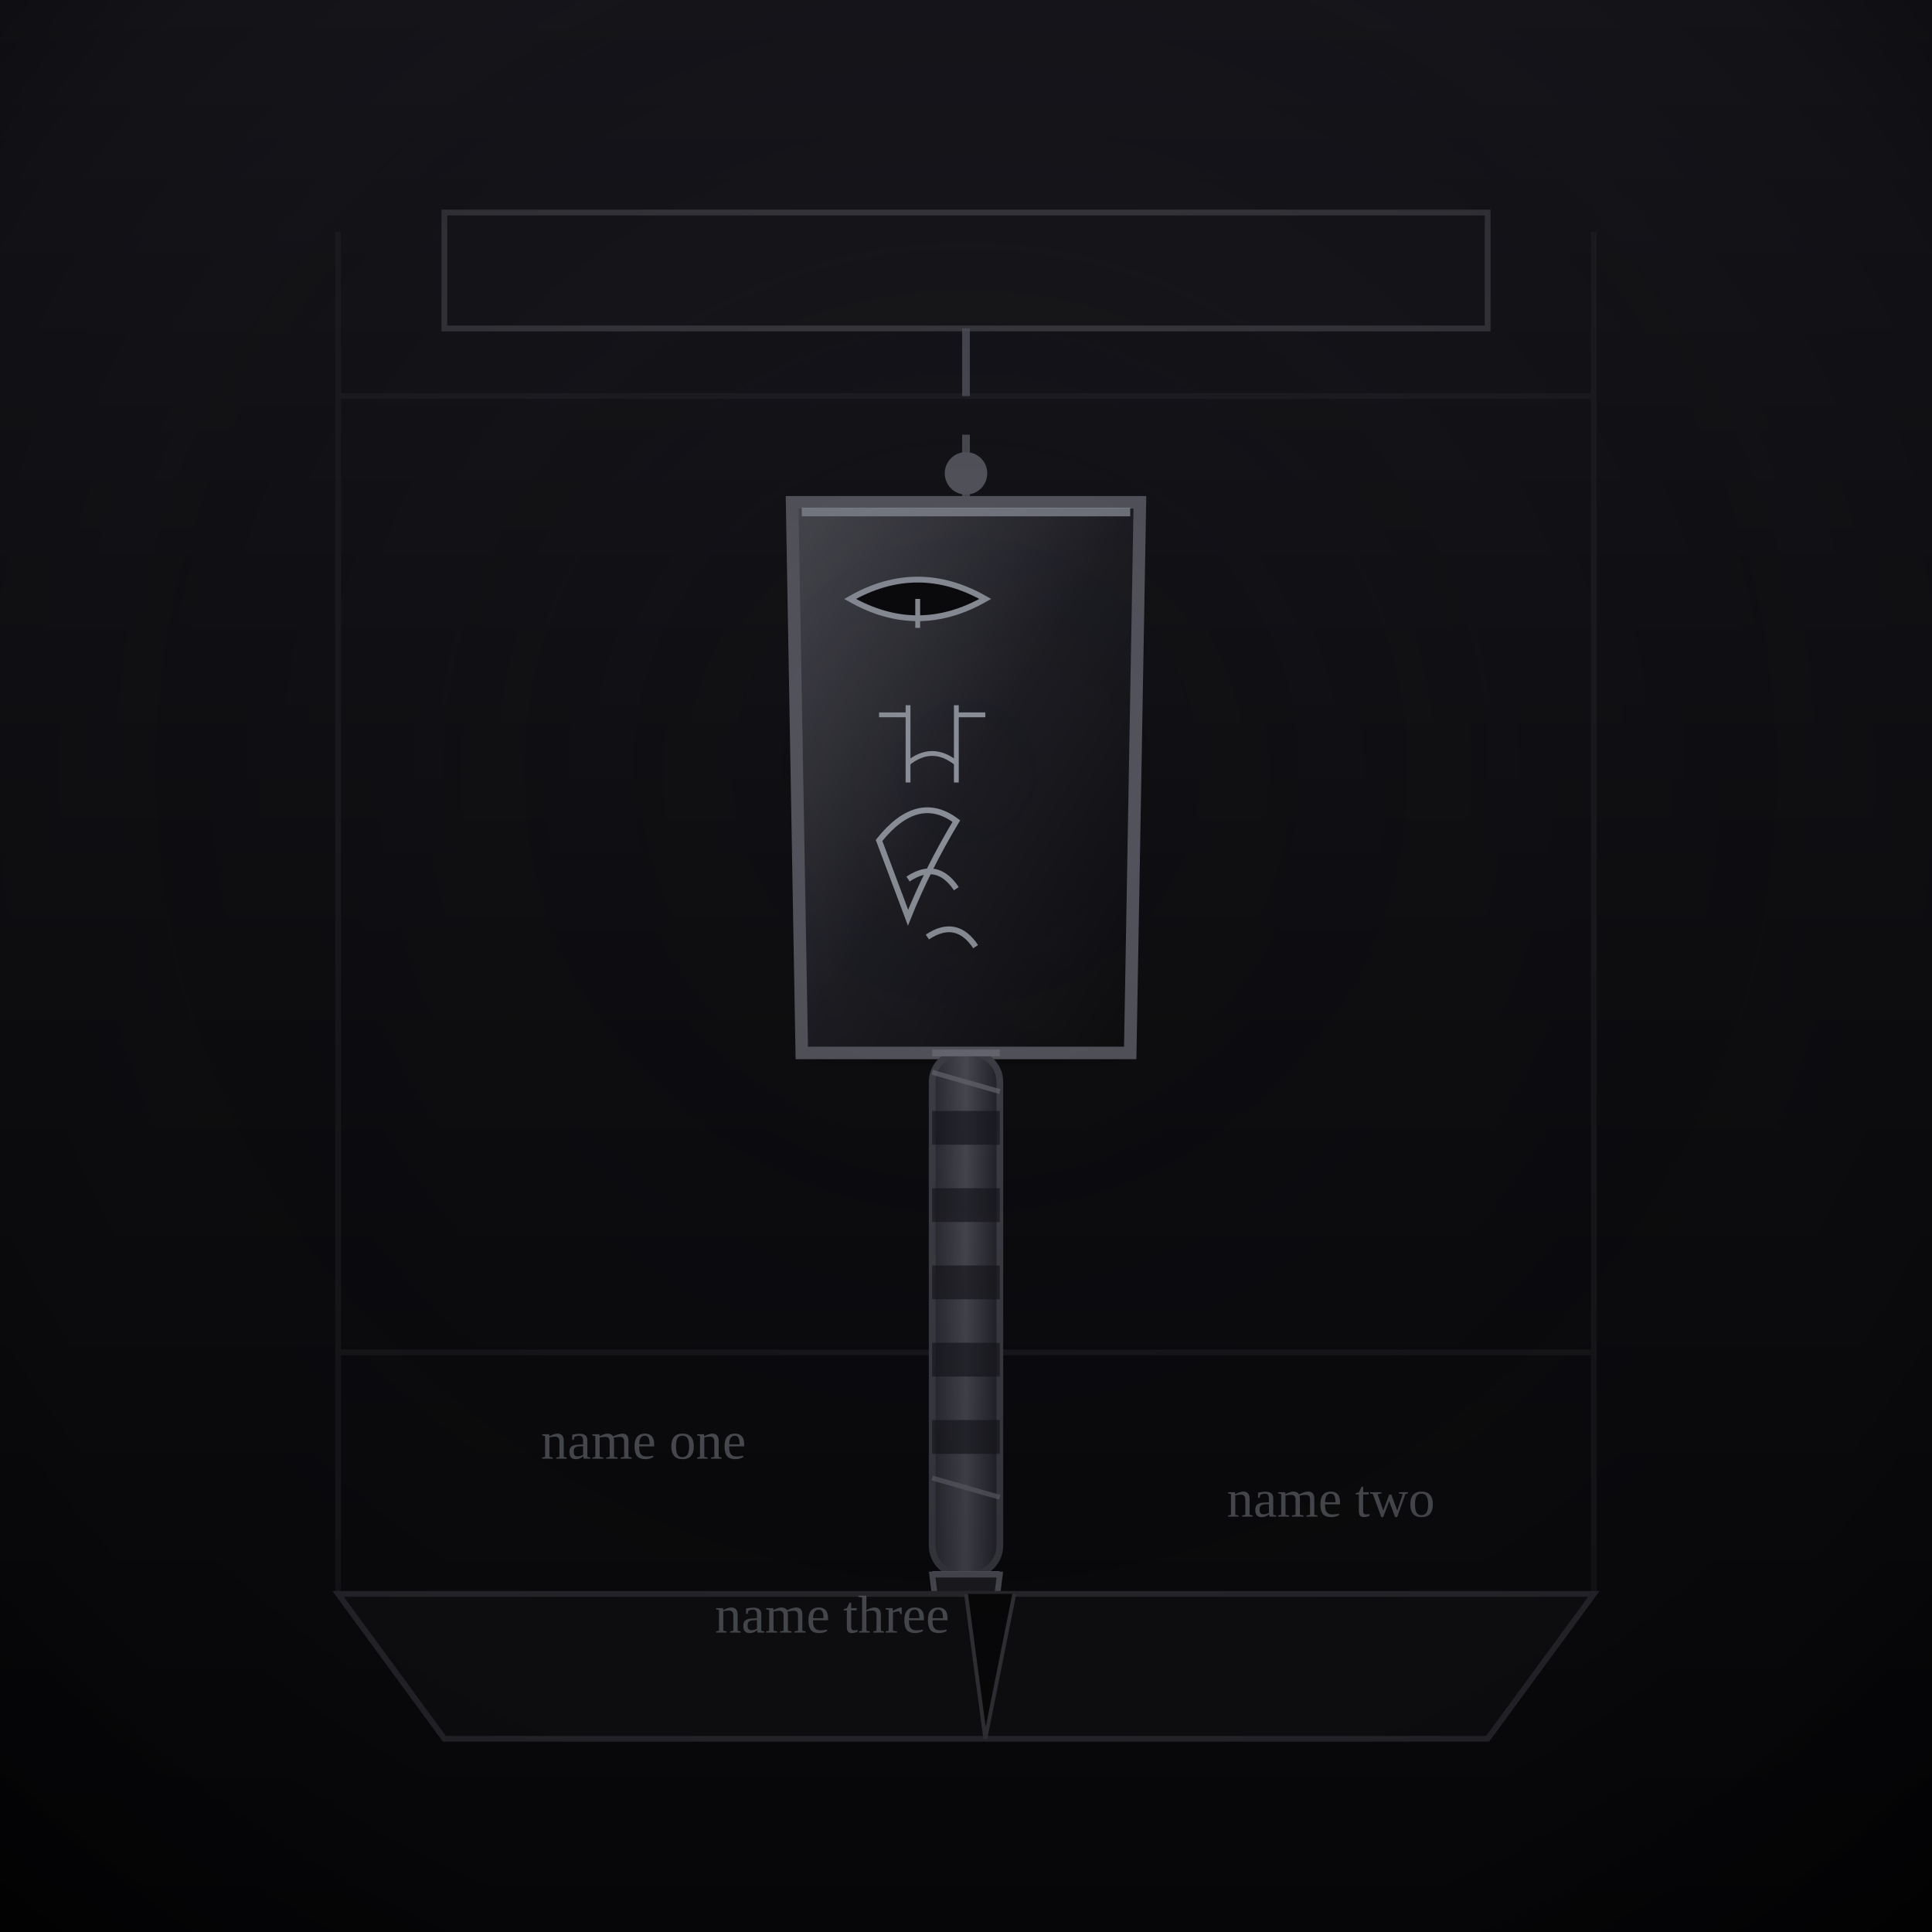
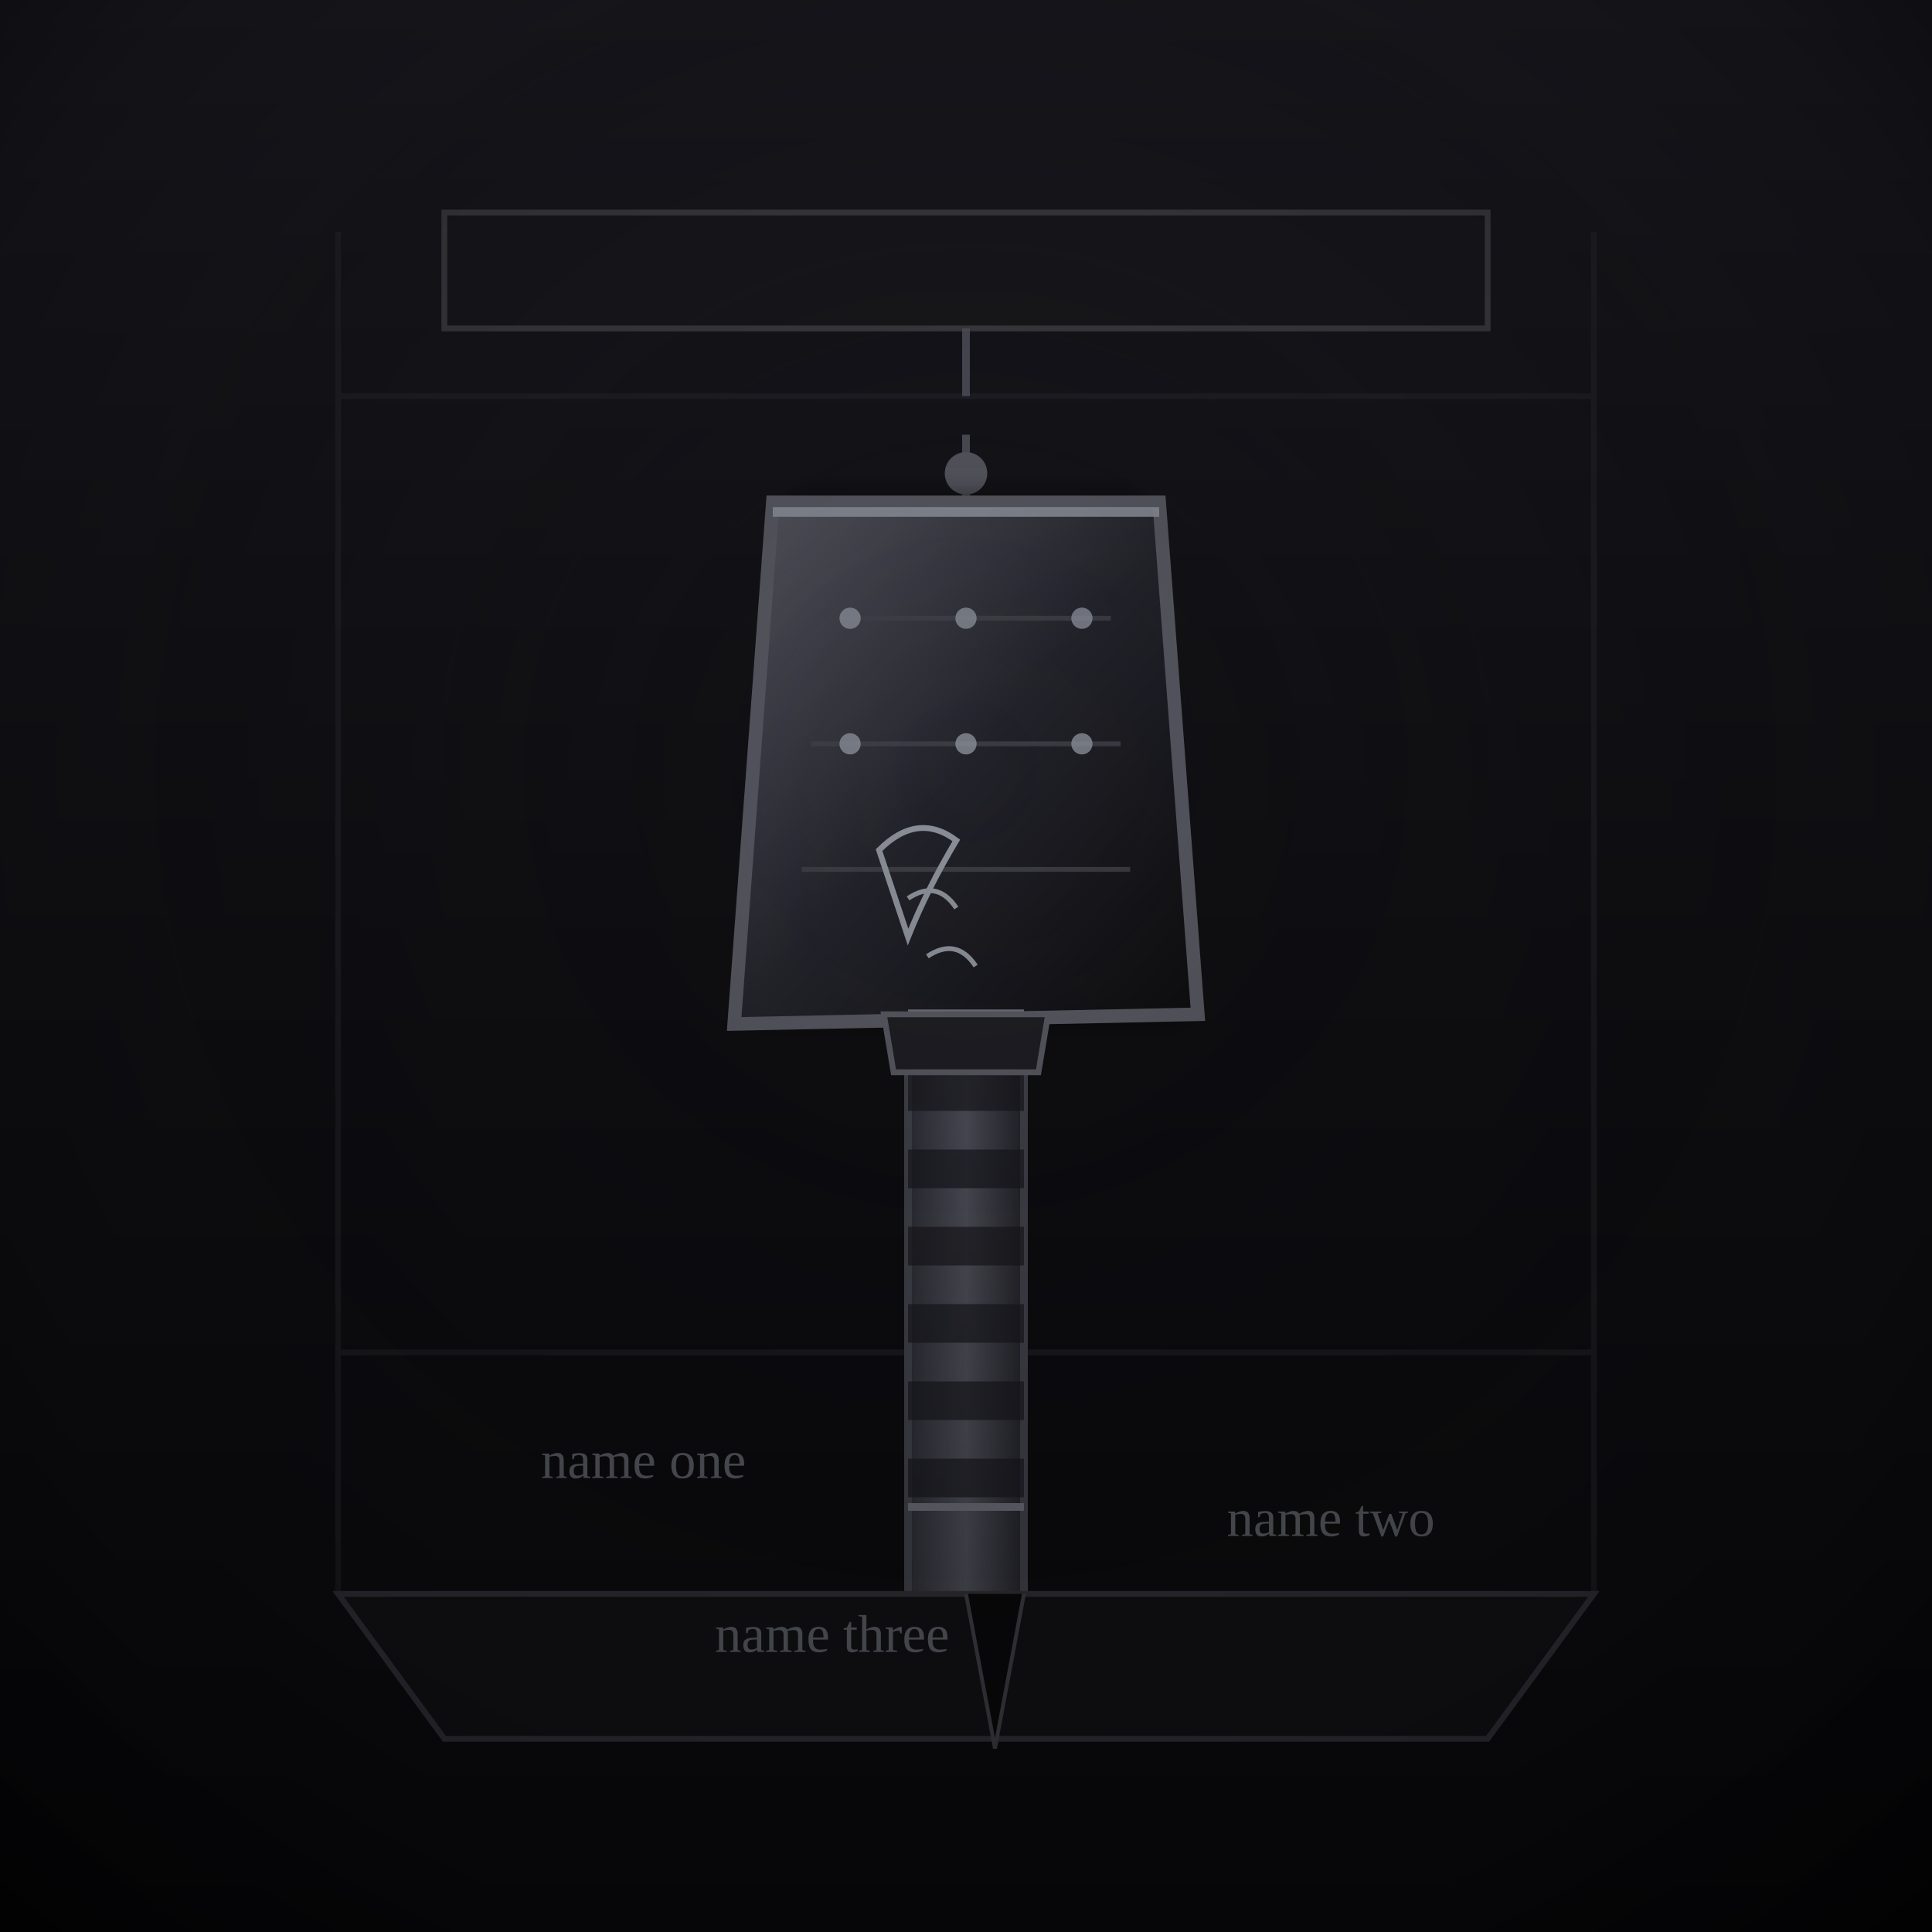
<svg xmlns="http://www.w3.org/2000/svg" viewBox="0 0 400 400" width="100%" height="100%" role="img" aria-label="THE ABSOLUTE MAUL">
  <defs>
    <linearGradient id="amBg" x1="0" y1="0" x2="0" y2="1">
      <stop offset="0" stop-color="#17171d" />
      <stop offset=".5" stop-color="#0d0d10" />
      <stop offset="1" stop-color="#040406" />
    </linearGradient>
    <radialGradient id="amVign" cx=".5" cy=".4" r=".8">
      <stop offset="0" stop-color="#16161b" stop-opacity="0" />
      <stop offset=".7" stop-color="#0a0a0d" stop-opacity=".36" />
      <stop offset="1" stop-color="#000" stop-opacity=".9" />
    </radialGradient>
    <linearGradient id="amHead" x1="0" y1="0" x2="1" y2="1">
-       <stop offset="0" stop-color="#4a4a52" />
-       <stop offset=".5" stop-color="#1c1c22" />
+       <stop offset="0" stop-color="#565660" />
+       <stop offset=".5" stop-color="#22222a" />
      <stop offset="1" stop-color="#0b0b0d" />
    </linearGradient>
    <linearGradient id="amGrip" x1="0" y1="0" x2="1" y2="0">
      <stop offset="0" stop-color="#2a2a32" />
      <stop offset=".5" stop-color="#4c4c56" />
      <stop offset="1" stop-color="#202026" />
    </linearGradient>
    <filter id="amGlow" x="-50%" y="-50%" width="200%" height="200%">
-       <feGaussianBlur stdDeviation="2" />
+       <feGaussianBlur stdDeviation="3" />
    </filter>
  </defs>
  <rect width="400" height="400" fill="url(#amBg)" />
  <g stroke="#2c2c33" stroke-width="1.2" opacity=".4">
    <line x1="70" y1="48" x2="70" y2="330" />
    <line x1="330" y1="48" x2="330" y2="330" />
    <line x1="70" y1="82" x2="330" y2="82" />
    <line x1="70" y1="280" x2="330" y2="280" />
  </g>
  <path d="M92 44 L308 44 L308 68 L92 68 Z" fill="#16161a" stroke="#3a3a40" stroke-width="1.2" />
  <g stroke="#565660" stroke-width="1.6" opacity=".85">
    <line x1="200" y1="68" x2="200" y2="82" />
    <line x1="200" y1="90" x2="200" y2="104" />
  </g>
  <circle cx="200" cy="98" r="4.4" fill="#565660" />
-   <path d="M166 116 L234 116 L232 218 L168 218 Z" fill="#020203" opacity=".92" filter="url(#amGlow)" />
-   <path d="M164 104 L236 104 L234 218 L166 218 Z" fill="url(#amHead)" stroke="#565660" stroke-width="2.6" />
-   <path d="M166 106 L234 106" stroke="#8a8f98" stroke-width="1.8" opacity=".8" />
-   <path d="M176 124 Q190 116 204 124 Q190 132 176 124 Z" fill="#0a0a0c" stroke="#8a8f98" stroke-width="1.2" />
-   <path d="M190 124 L190 130" stroke="#8a8f98" stroke-width="1" />
-   <path d="M182 148 L188 148 M198 148 L204 148 M188 146 L188 162 M198 146 L198 162 M188 158 Q193 154 198 158" fill="none" stroke="#8a8f98" stroke-width="1" />
-   <path d="M182 174 Q190 164 198 170 Q192 180 188 190 Z M188 182 Q194 178 198 184 M192 194 Q198 190 202 196" fill="none" stroke="#8a8f98" stroke-width="1.2" />
-   <rect x="193" y="218" width="14" height="108" rx="6" fill="url(#amGrip)" stroke="#3f3f48" stroke-width="1.4" />
-   <g fill="#14141a" opacity=".65">
-     <rect x="193" y="230" width="14" height="7" />
-     <rect x="193" y="246" width="14" height="7" />
-     <rect x="193" y="262" width="14" height="7" />
-     <rect x="193" y="278" width="14" height="7" />
-     <rect x="193" y="294" width="14" height="7" />
+   <g filter="url(#amGlow)">
+     <path d="M164 104 L236 104 L244 210 L156 210 Z" fill="#020203" opacity=".9" />
  </g>
-   <path d="M193 218 L207 218 M193 326 L207 326" stroke="#6b6b76" stroke-width="1.4" />
-   <path d="M193 222 L207 226 M193 306 L207 310" stroke="#6b6b76" stroke-width="1" opacity=".7" />
-   <path d="M193 326 L207 326 L205 342 L195 342 Z" fill="#1c1c22" stroke="#565660" stroke-width="1.2" />
-   <circle cx="200" cy="336" r="3.4" fill="#565660" />
+   <path d="M160 104 L240 104 L248 210 L152 212 Z" fill="url(#amHead)" stroke="#565660" stroke-width="2.8" />
+   <path d="M160 106 L240 106" stroke="#8a8f98" stroke-width="2" opacity=".9" />
+   <g stroke="#3f3f48" stroke-width="1" opacity=".85">
+     <path d="M170 128 L230 128 M168 154 L232 154 M166 180 L234 180" />
+   </g>
+   <g fill="#8a8f98" opacity=".8">
+     <circle cx="176" cy="128" r="2.2" />
+     <circle cx="200" cy="128" r="2.2" />
+     <circle cx="224" cy="128" r="2.2" />
+     <circle cx="176" cy="154" r="2.2" />
+     <circle cx="200" cy="154" r="2.2" />
+     <circle cx="224" cy="154" r="2.2" />
+   </g>
+   <path d="M182 176 Q190 168 198 174 Q192 184 188 194 Z" fill="none" stroke="#8a8f98" stroke-width="1.2" />
+   <path d="M188 186 Q194 182 198 188 M192 198 Q198 194 202 200" fill="none" stroke="#8a8f98" stroke-width="1" />
+   <rect x="188" y="210" width="24" height="128" rx="7" fill="url(#amGrip)" stroke="#3f3f48" stroke-width="1.6" />
+   <g fill="#14141a" opacity=".7">
+     <rect x="188" y="222" width="24" height="8" />
+     <rect x="188" y="238" width="24" height="8" />
+     <rect x="188" y="254" width="24" height="8" />
+     <rect x="188" y="270" width="24" height="8" />
+     <rect x="188" y="286" width="24" height="8" />
+     <rect x="188" y="302" width="24" height="8" />
+   </g>
+   <path d="M188 210 L212 210" stroke="#6b6b76" stroke-width="2" />
+   <path d="M188 312 L212 312" stroke="#6b6b76" stroke-width="1.6" />
+   <path d="M183 210 L217 210 L215 222 L185 222 Z" fill="#1c1c22" stroke="#565660" stroke-width="1.2" />
+   <path d="M188 338 L212 338 L209 356 L191 356 Z" fill="#1c1c22" stroke="#565660" stroke-width="1.4" />
+   <circle cx="200" cy="347" r="4" fill="#565660" />
  <path d="M70 330 L330 330 L308 360 L92 360 Z" fill="#0d0d0f" stroke="#2c2c33" stroke-width="1.2" />
-   <path d="M200 330 L204 360 L210 330" fill="#040405" stroke="#3a3a40" stroke-width=".8" />
+   <path d="M200 330 L206 362 L212 330" fill="#040405" stroke="#3a3a40" stroke-width=".8" />
  <g fill="#8a8f98" opacity=".6">
-     <text x="112" y="302" font-size="11">name one</text>
-     <text x="254" y="314" font-size="11">name two</text>
-     <text x="148" y="338" font-size="11">name three</text>
+     <text x="112" y="306" font-size="11">name one</text>
+     <text x="254" y="318" font-size="11">name two</text>
+     <text x="148" y="342" font-size="11">name three</text>
  </g>
  <rect width="400" height="400" fill="url(#amVign)" />
</svg>
